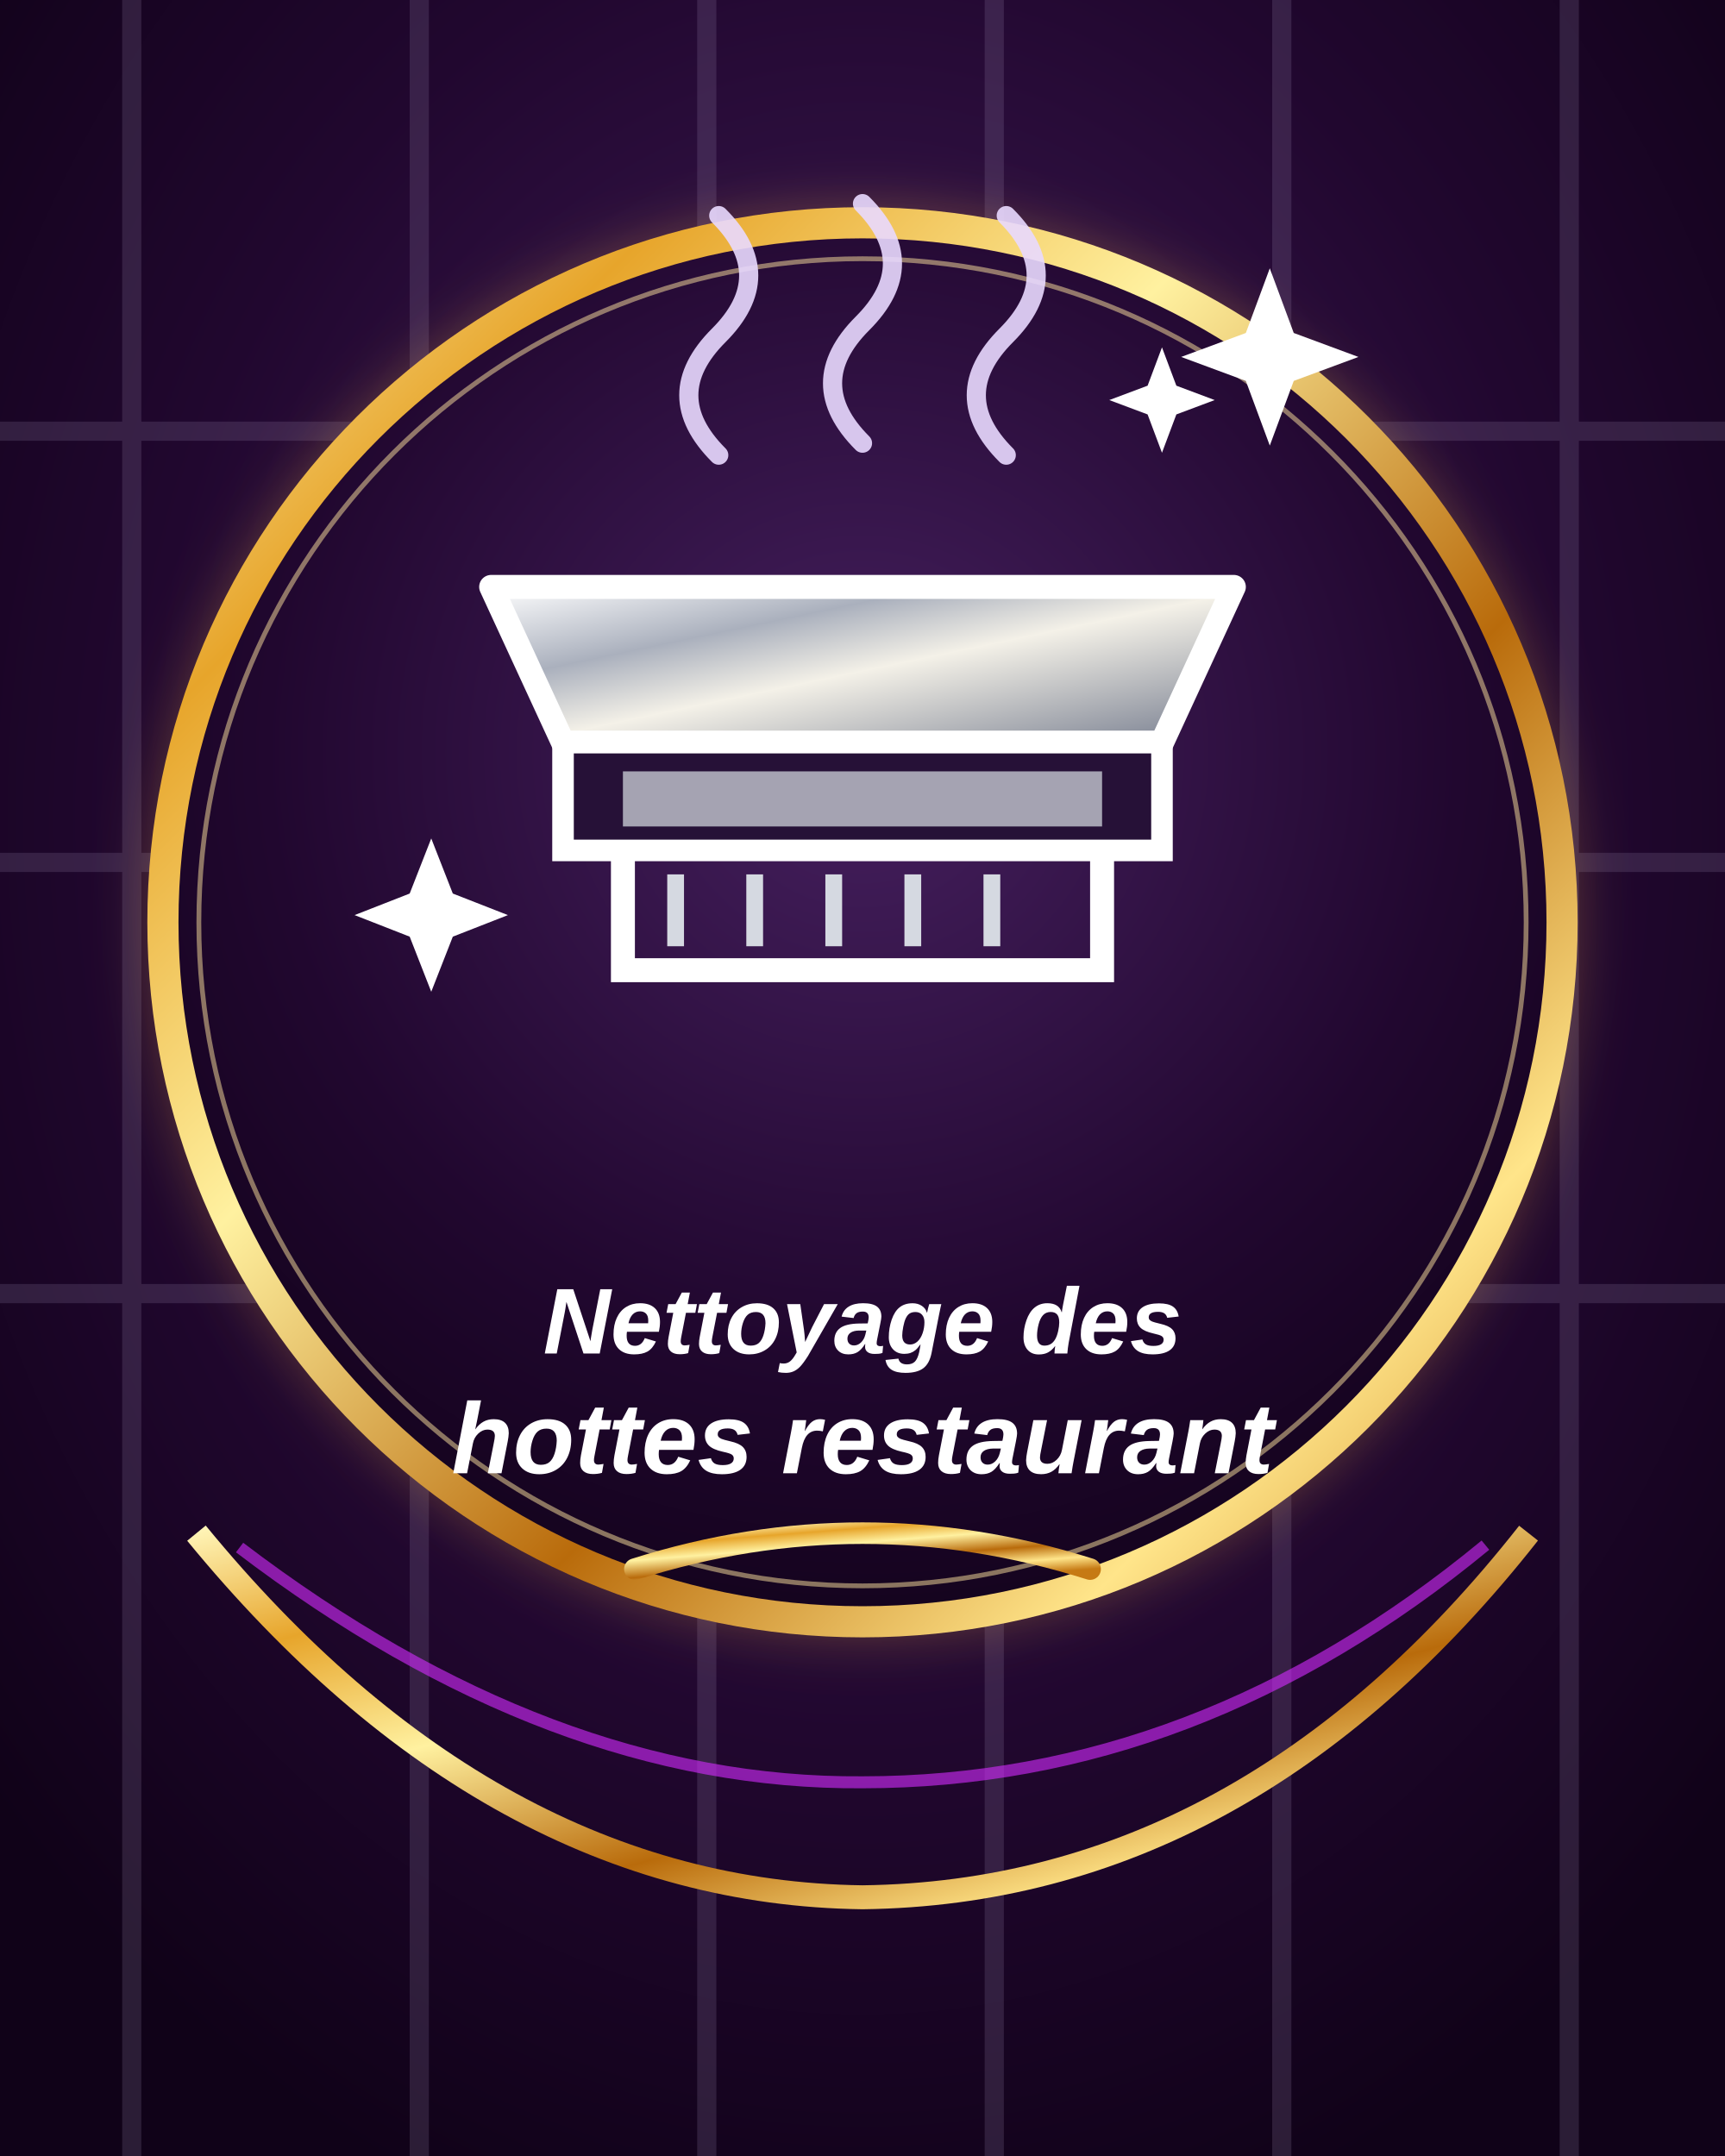
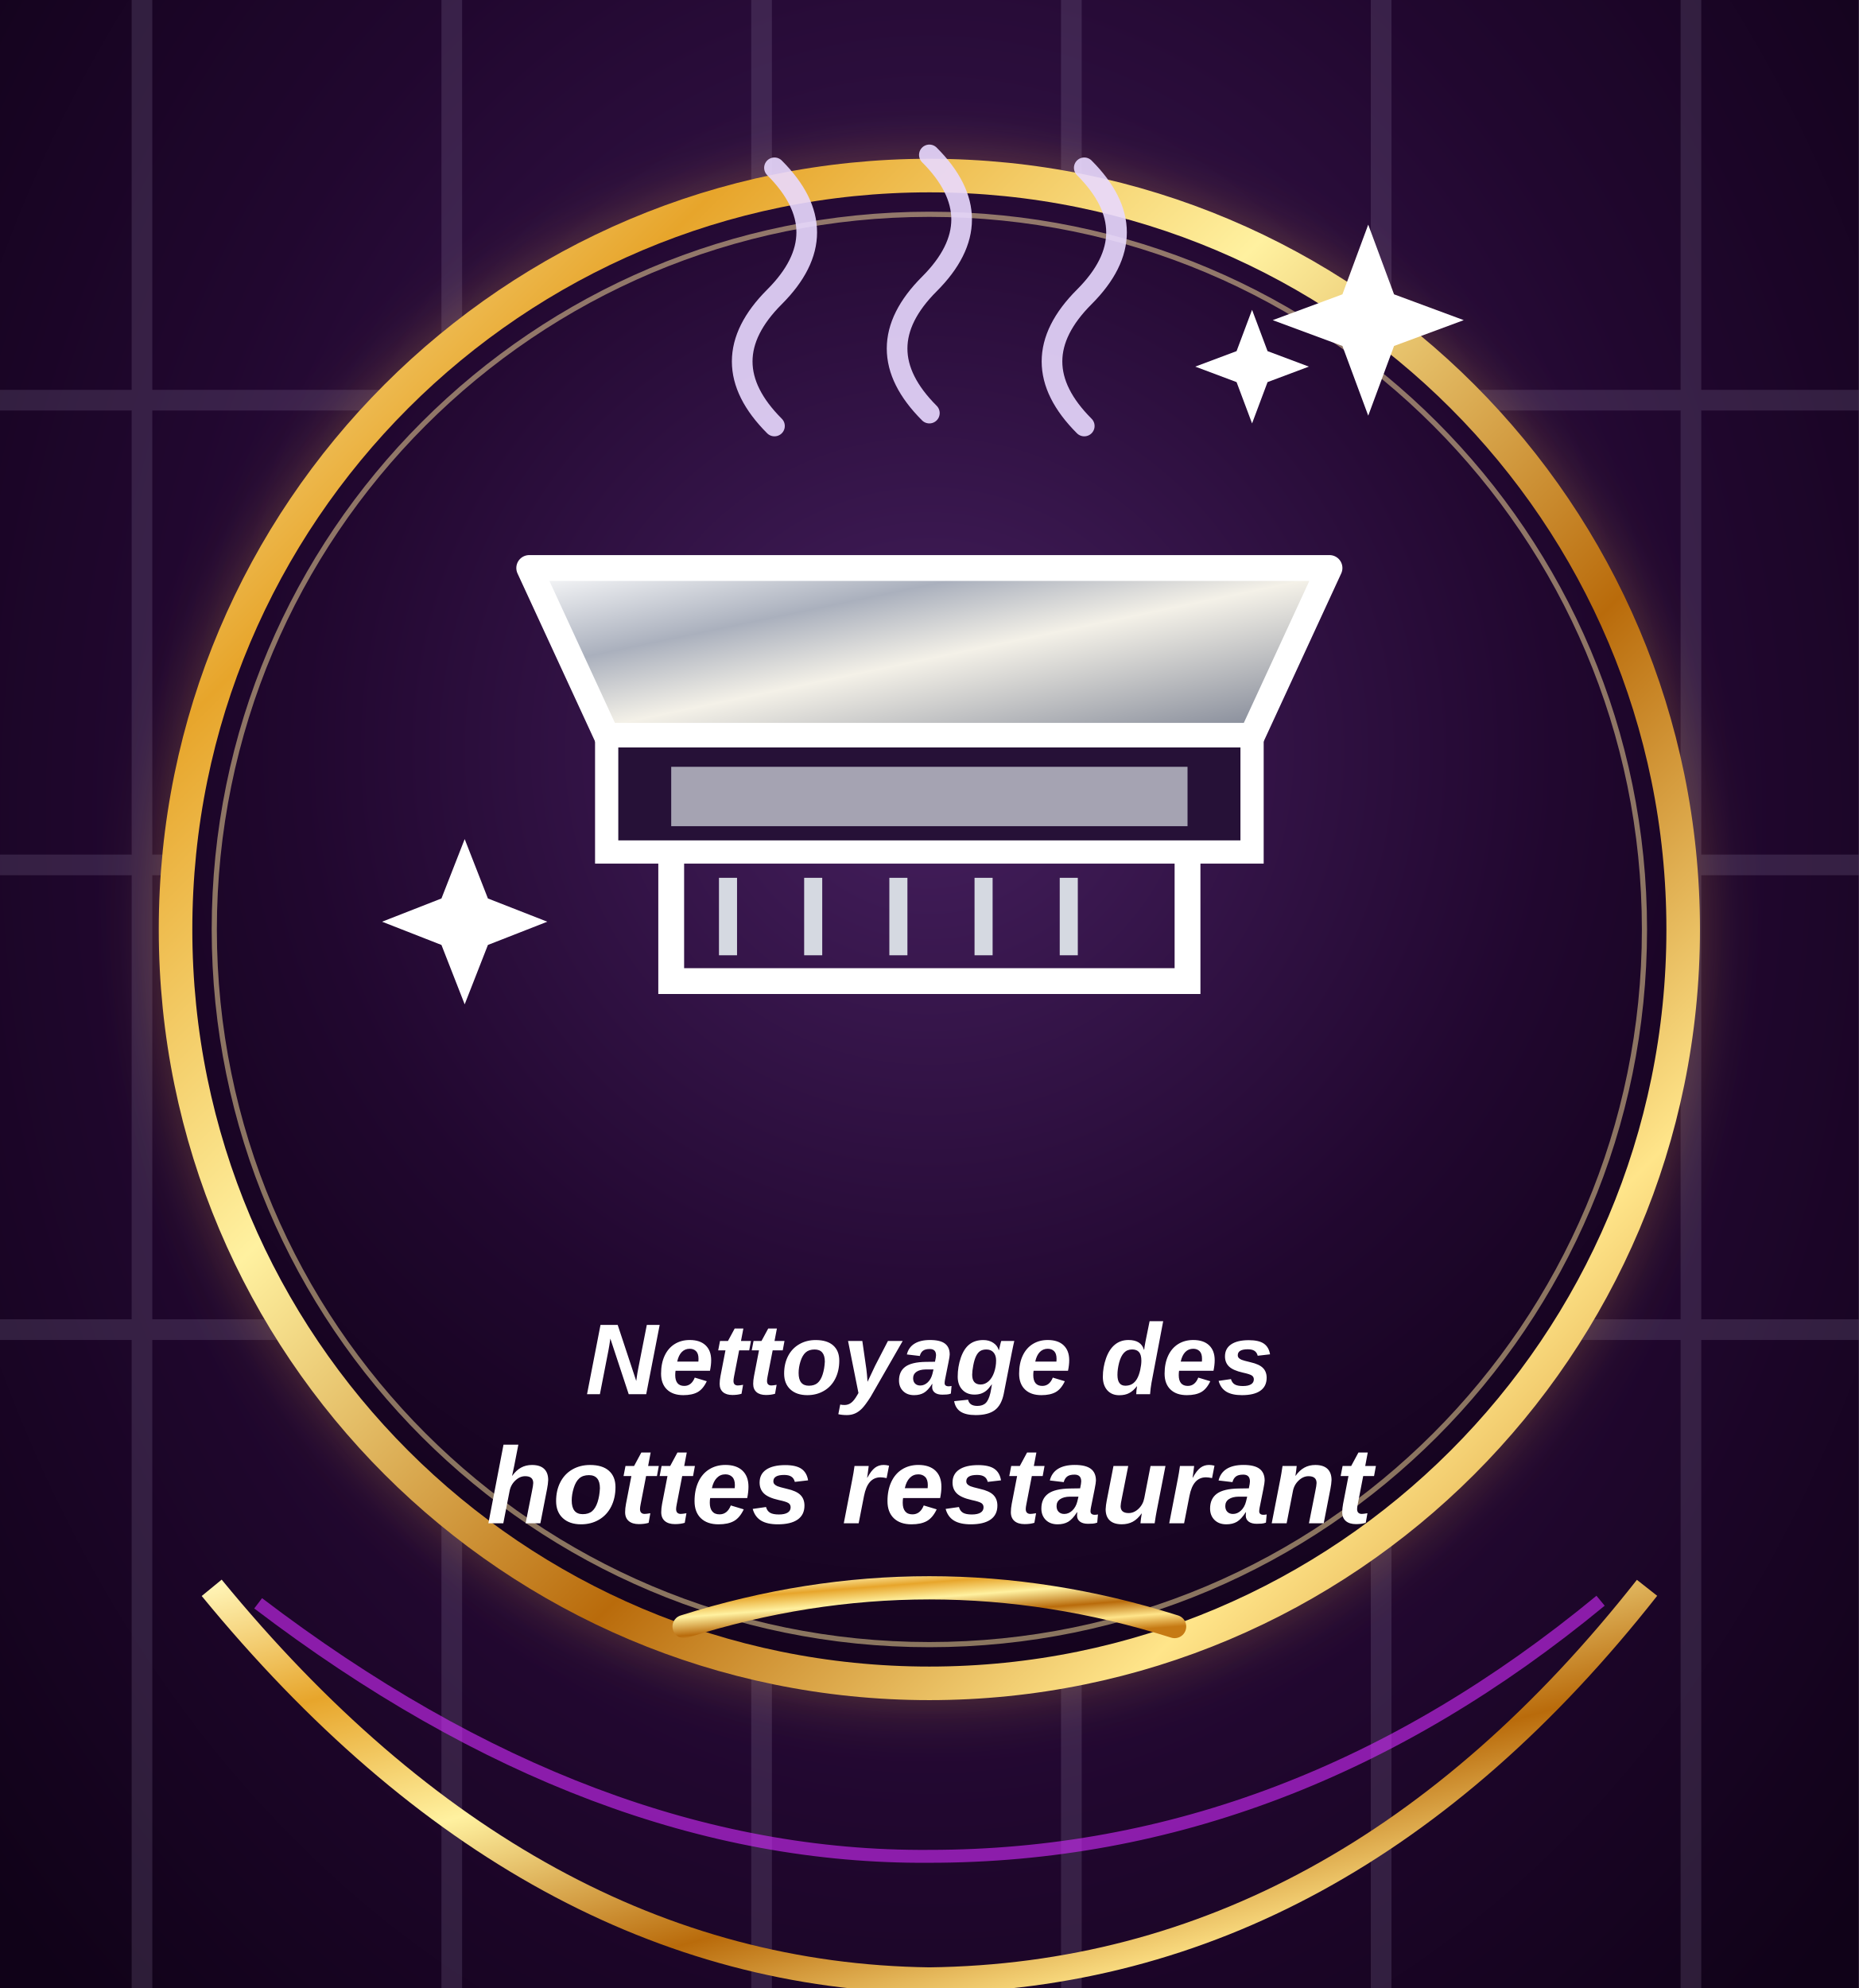
- <svg xmlns="http://www.w3.org/2000/svg" viewBox="0 0 720 900" role="img" aria-labelledby="t d">
+ <svg xmlns="http://www.w3.org/2000/svg" viewBox="0 25 720 770" role="img" aria-labelledby="t d">
  <defs>
    <radialGradient id="p" cx="50%" cy="38%" r="68%">
      <stop stop-color="#46205f" />
      <stop offset=".62" stop-color="#21072f" />
      <stop offset="1" stop-color="#100218" />
    </radialGradient>
    <linearGradient id="g" x1="0" y1="0" x2="1" y2="1">
      <stop stop-color="#fff4b6" />
      <stop offset=".18" stop-color="#e7a52b" />
      <stop offset=".38" stop-color="#fff1a0" />
      <stop offset=".62" stop-color="#b96b0b" />
      <stop offset=".82" stop-color="#ffe58a" />
      <stop offset="1" stop-color="#c67a14" />
    </linearGradient>
    <linearGradient id="steel" x1="0" y1="0" x2="1" y2="1">
      <stop stop-color="#fff" />
      <stop offset=".3" stop-color="#aab0bd" />
      <stop offset=".52" stop-color="#f4f1e8" />
      <stop offset="1" stop-color="#747b8d" />
    </linearGradient>
    <filter id="blur">
      <feGaussianBlur stdDeviation="12" />
    </filter>
  </defs>
  <rect width="720" height="900" fill="#17051f" />
  <rect width="720" height="900" fill="url(#p)" />
  <g opacity=".18" stroke="#a997bd" stroke-width="8" fill="none">
    <path d="M55 0V900M175 0V900M295 0V900M415 0V900M535 0V900M655 0V900" />
    <path d="M0 180H720M0 360H720M0 540H720" />
  </g>
  <circle cx="360" cy="385" r="296" fill="#ffbf42" opacity=".32" filter="url(#blur)" />
  <circle cx="360" cy="385" r="292" fill="url(#p)" stroke="url(#g)" stroke-width="13" />
  <circle cx="360" cy="385" r="277" fill="none" stroke="#ffe7a0" stroke-opacity=".5" stroke-width="2" />
  <path d="M205 245H515L485 310H235Z" fill="url(#steel)" stroke="#fff" stroke-width="10" stroke-linejoin="round" />
  <path d="M235 310H485V355H235Z" fill="#261137" stroke="#fff" stroke-width="9" />
  <path d="M260 322H460V345H260Z" fill="#c4c8d1" opacity=".8" />
  <path d="M260 355V405H460V355" fill="none" stroke="#fff" stroke-width="10" />
  <path d="M282 365V395M315 365V395M348 365V395M381 365V395M414 365V395" stroke="#d5d9e1" stroke-width="7" />
  <g fill="#fff">
    <path d="M530 112l10 27 27 10-27 10-10 27-10-27-27-10 27-10z" />
    <path d="M485 145l6 16 16 6-16 6-6 16-6-16-16-6 16-6z" />
    <path d="M180 350l9 23 23 9-23 9-9 23-9-23-23-9 23-9z" />
  </g>
  <g opacity="0" transform="translate(250 390)" stroke="#fff" stroke-width="10" stroke-linejoin="round" stroke-linecap="round" fill="none">
    <path d="M40 40H120L140 65L130 90L126 195Q124 220 100 220H58Q32 220 30 195L24 90L12 65L32 40" />
    <path d="M48 40V12H105L120 40M100 12L130 -5H175L185 8H145" />
    <path d="M55 155Q80 130 110 155" stroke="#d8b1ff" />
  </g>
  <g opacity="0" transform="translate(440 390) rotate(18)" stroke="#fff" stroke-width="11" stroke-linecap="round" stroke-linejoin="round" fill="none">
    <path d="M35 0L-10 170" />
    <path d="M-62 170H45L30 220H-50Z" fill="#fff" fill-opacity=".16" />
    <path d="M-52 221L-58 244M-30 221L-32 248M-8 221L-6 250M15 221L18 248M36 221L42 244" />
  </g>
  <g fill="none" stroke="#e9d9ff" stroke-width="8" stroke-linecap="round" opacity=".9">
    <path d="M300 190Q275 165 300 140Q325 115 300 90" />
    <path d="M360 185Q335 160 360 135Q385 110 360 85" />
    <path d="M420 190Q395 165 420 140Q445 115 420 90" />
  </g>
  <text x="360" y="565" text-anchor="middle" fill="#fff" font-family="Arial,sans-serif" font-size="39" font-weight="700" font-style="italic">Nettoyage des</text>
  <text x="360" y="615" text-anchor="middle" fill="#fff" font-family="Arial,sans-serif" font-size="42" font-weight="700" font-style="italic">hottes restaurant</text>
  <path d="M265 655Q360 625 455 655" fill="none" stroke="url(#g)" stroke-width="9" stroke-linecap="round" />
  <path d="M82 640Q205 790 360 792Q520 790 638 640" fill="none" stroke="url(#g)" stroke-width="10" />
  <path d="M100 646Q230 745 360 744Q500 744 620 645" fill="none" stroke="#d32cff" stroke-opacity=".6" stroke-width="5" />
</svg>
